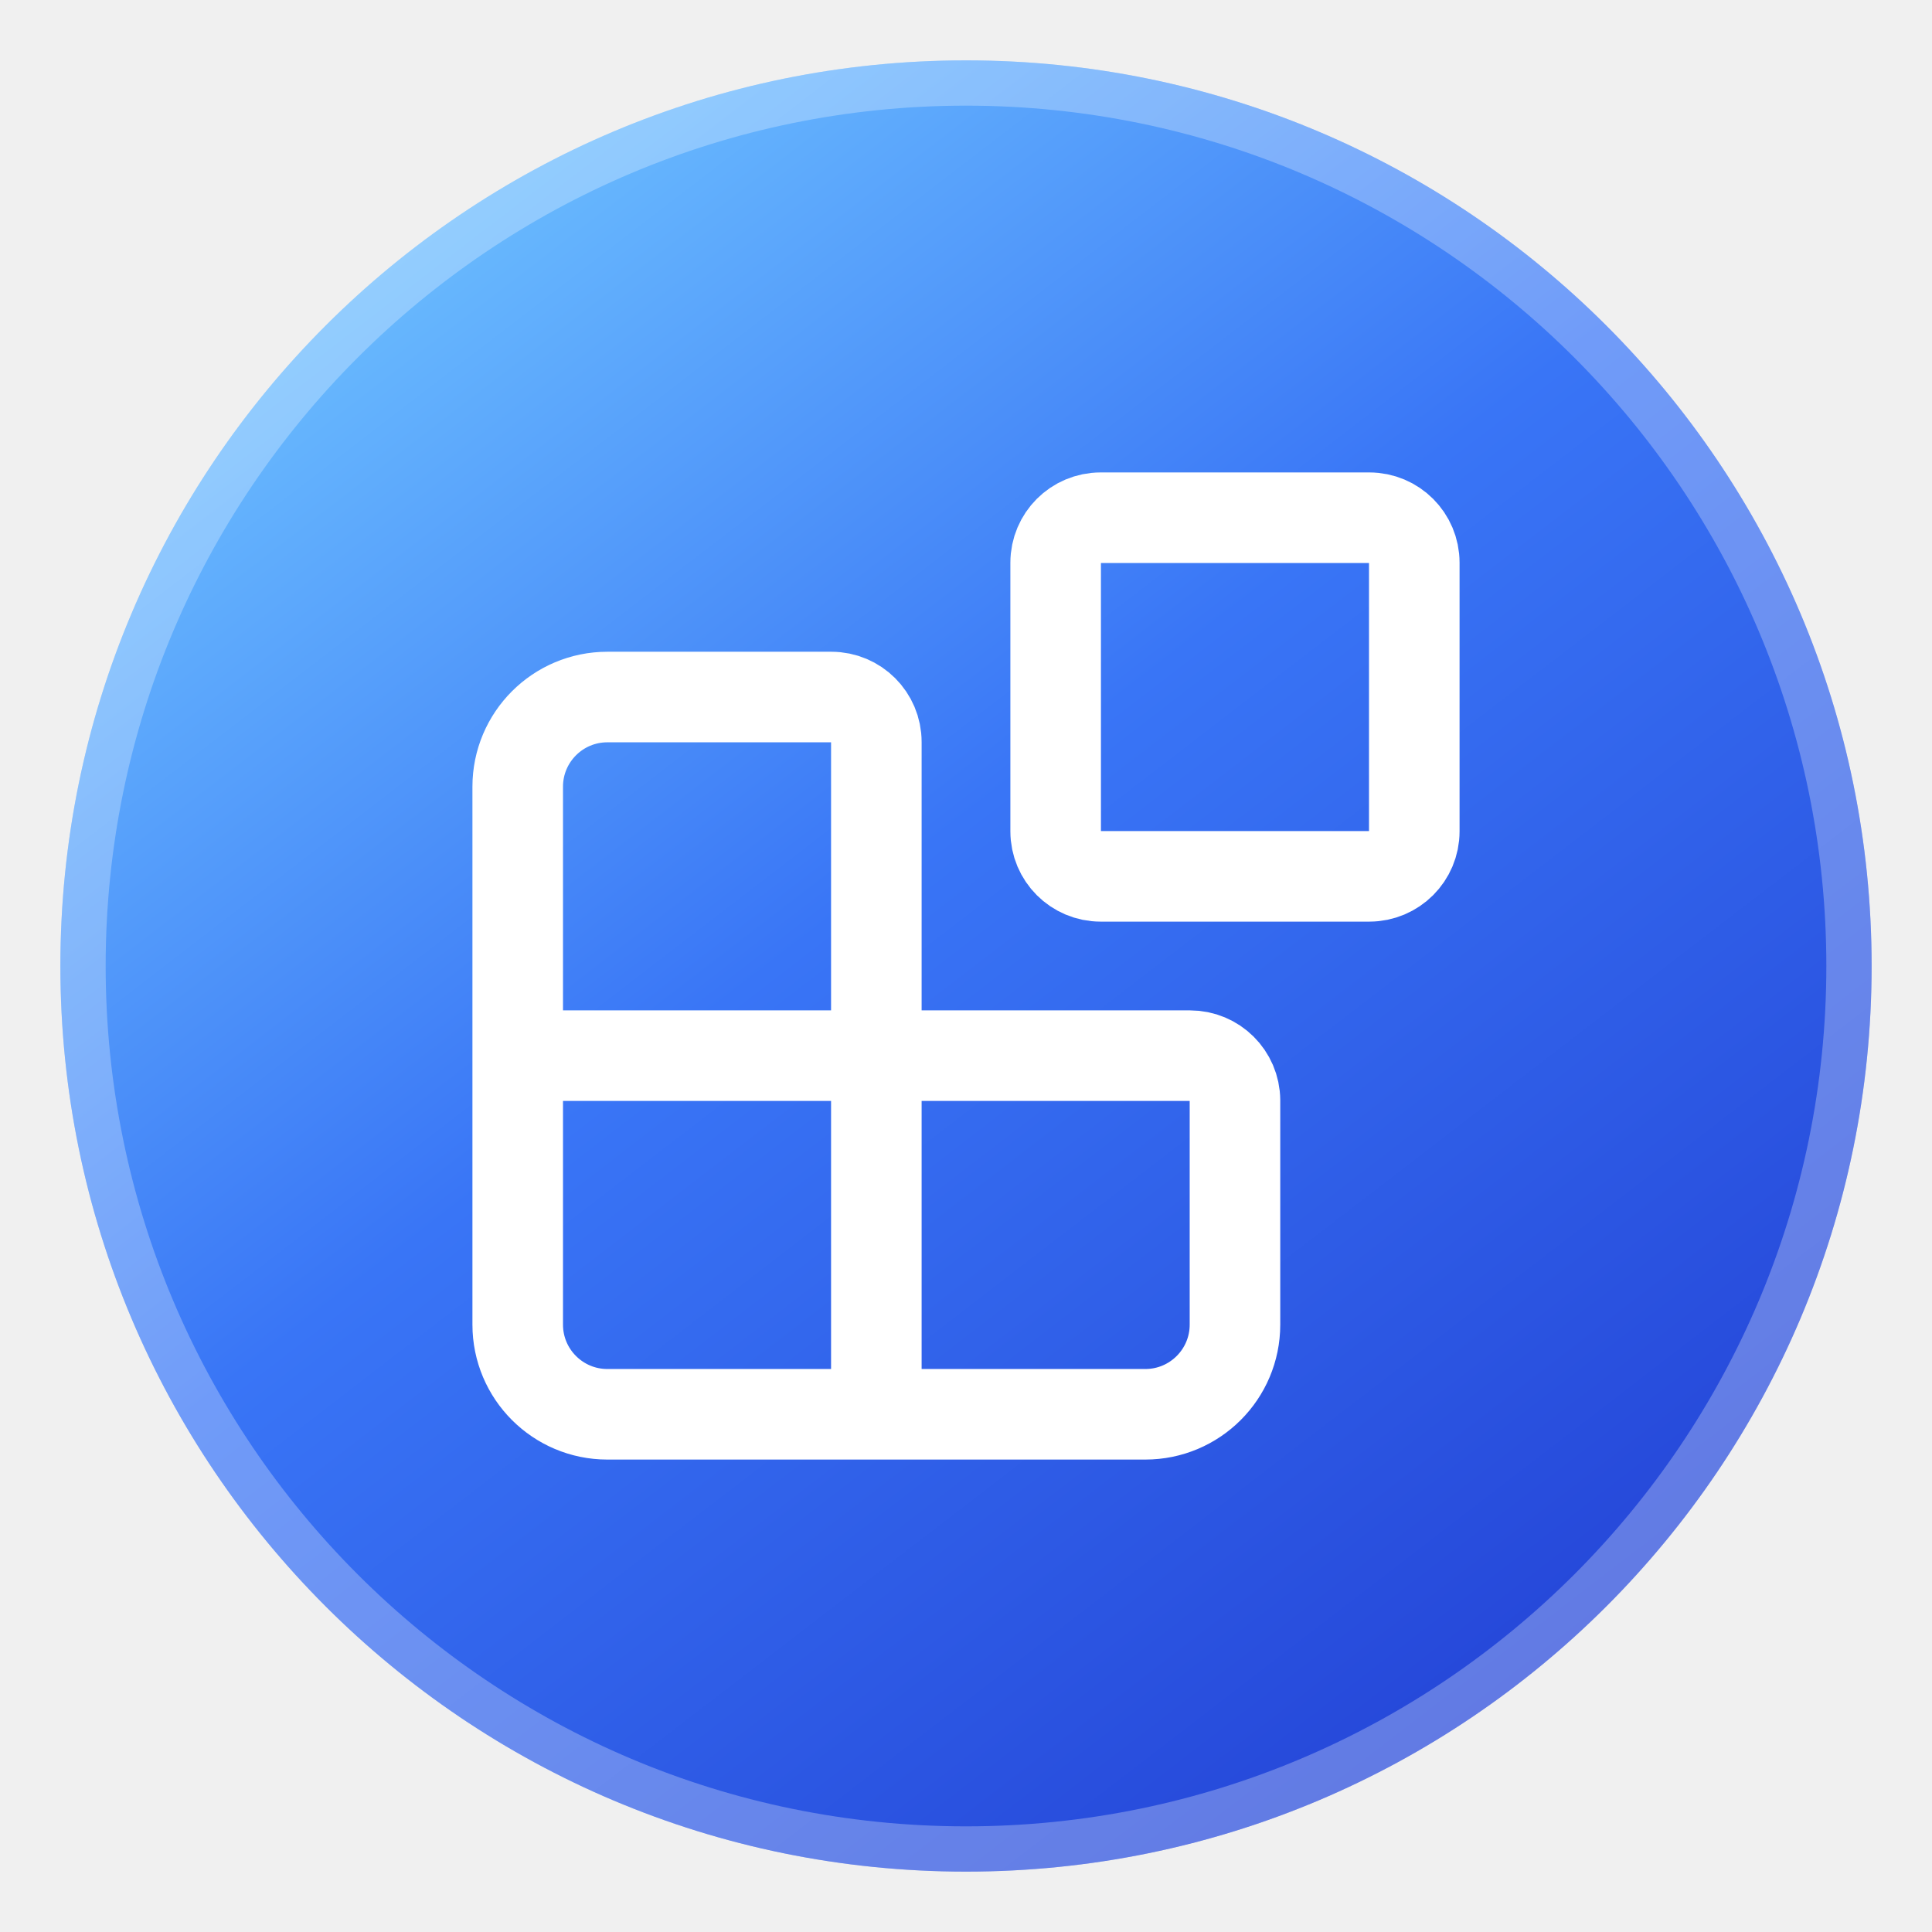
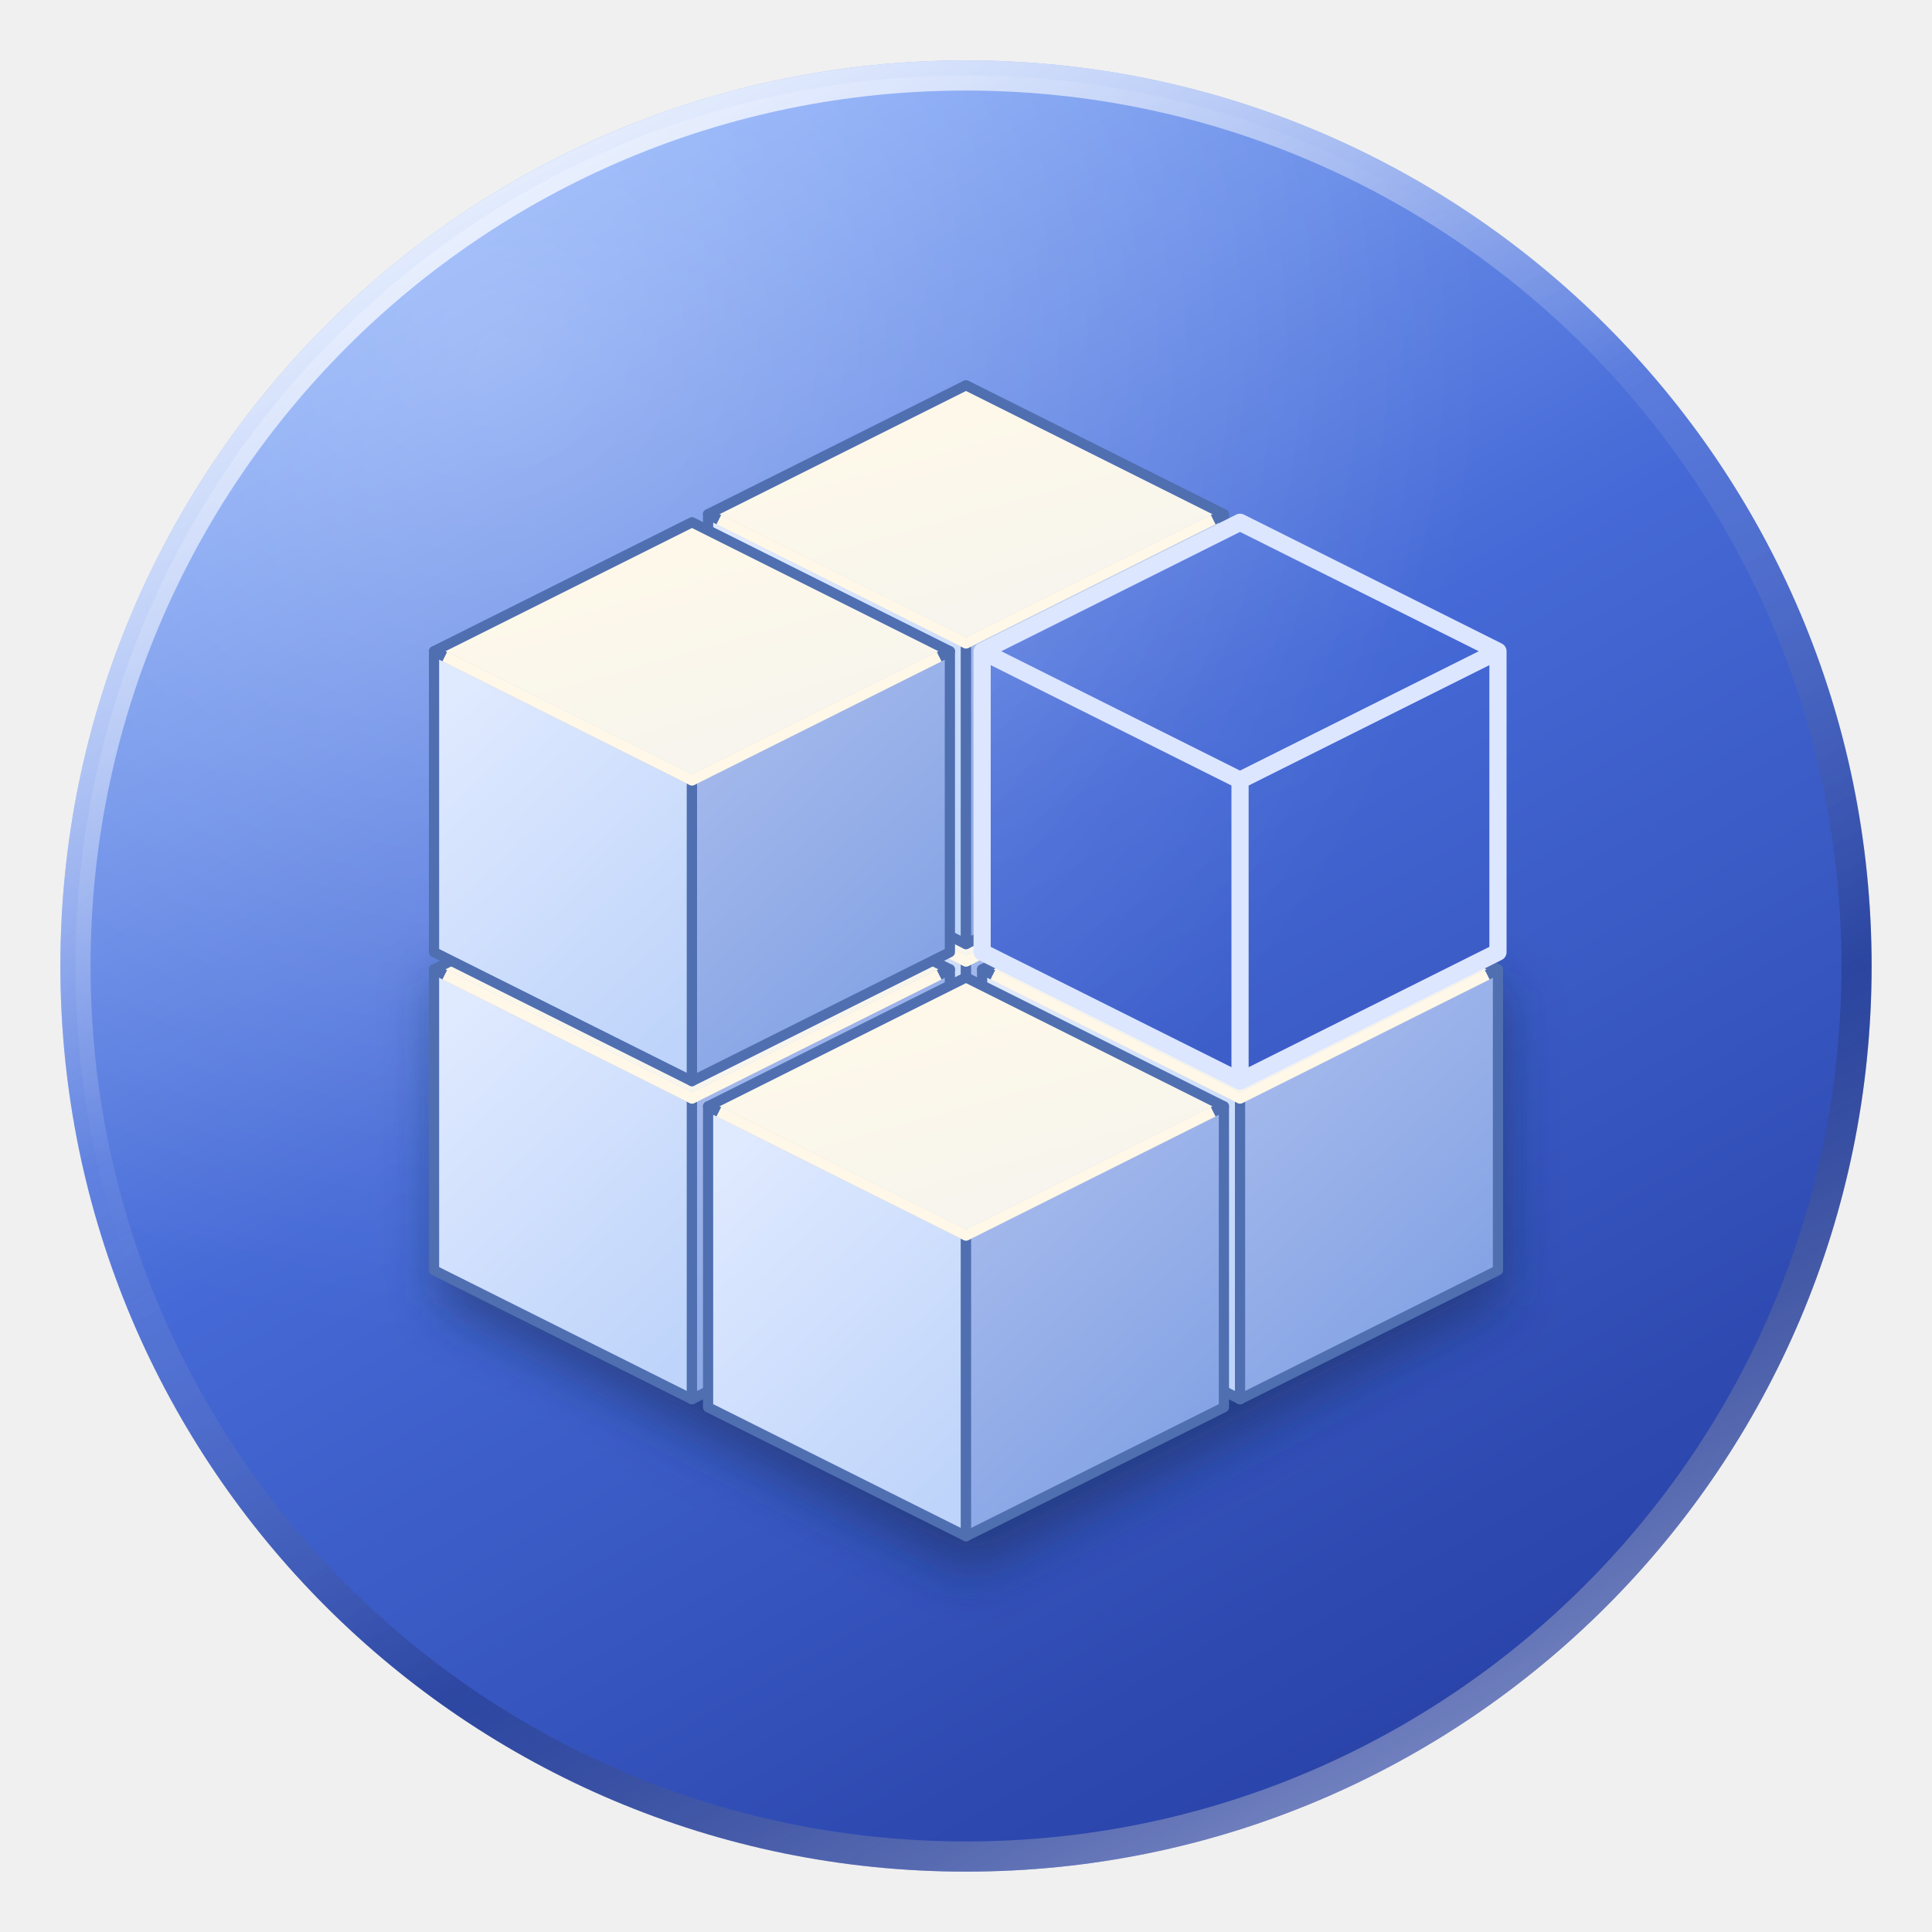
- <svg xmlns="http://www.w3.org/2000/svg" width="64" height="64" viewBox="0 0 64 64" fill="none" role="img" aria-labelledby="cloakyard-mark-title" data-logo-spec="cloakyard-mark-v1" data-glyph-keyline="42">
+ <svg xmlns="http://www.w3.org/2000/svg" width="64" height="64" viewBox="0 0 64 64" role="img" aria-labelledby="title description" data-logo-spec="cloakyard-mark-v2">
  <defs>
-     <linearGradient id="yard-fill" x1="11" y1="6" x2="51" y2="58" gradientUnits="userSpaceOnUse">
-       <stop stop-color="#6FC3FF" />
-       <stop offset="0.45" stop-color="#3975F6" />
-       <stop offset="1" stop-color="#2444D7" />
+     <linearGradient id="enamel" x1=".19" y1="0" x2=".75" y2="1">
+       <stop offset="0" stop-color="#96baff" />
+       <stop offset=".47" stop-color="#4569d6" />
+       <stop offset="1" stop-color="#263fa4" />
    </linearGradient>
-     <radialGradient id="yard-light" cx="0" cy="0" r="1" gradientTransform="translate(20 13) rotate(48) scale(35)">
-       <stop stop-color="white" stop-opacity="0.42" />
-       <stop offset="0.58" stop-color="white" stop-opacity="0" />
+     <linearGradient id="rim" x1=".24" y1="0" x2=".76" y2="1">
+       <stop stop-color="#fff" stop-opacity=".88" />
+       <stop offset=".39" stop-color="#fff" stop-opacity=".08" />
+       <stop offset=".7" stop-color="#0a1540" stop-opacity=".24" />
+       <stop offset="1" stop-color="#fff" stop-opacity=".46" />
+     </linearGradient>
+     <radialGradient id="bloom" cx=".24" cy=".16" r=".8">
+       <stop stop-color="#fff" stop-opacity=".27" />
+       <stop offset=".68" stop-color="#fff" stop-opacity="0" />
    </radialGradient>
+     <linearGradient id="lit-roof" x1=".22" y1="0" x2=".78" y2="1">
+       <stop stop-color="#fff9e8" />
+       <stop offset="1" stop-color="#f5f4ef" />
+     </linearGradient>
+     <linearGradient id="lit-west" x1=".22" y1="0" x2=".78" y2="1">
+       <stop stop-color="#e0eaff" />
+       <stop offset="1" stop-color="#bed4fa" />
+     </linearGradient>
+     <linearGradient id="lit-east" x1=".22" y1="0" x2=".78" y2="1">
+       <stop stop-color="#a8bced" />
+       <stop offset="1" stop-color="#7f9fe3" />
+     </linearGradient>
+     <filter id="contact" x="-28%" y="-30%" width="160%" height="180%">
+       <feGaussianBlur stdDeviation="5" />
+     </filter>
+     <g id="block" stroke="#4f6fb1" stroke-width="1.9" stroke-linejoin="round">
+       <path d="M-48 24 0 48V104L-48 80Z" fill="url(#lit-west)" />
+       <path d="M0 48 48 24V80L0 104Z" fill="url(#lit-east)" />
+       <path d="M0 0 48 24 0 48-48 24Z" fill="url(#lit-roof)" />
+       <path opacity="1" d="m-46 25 46 23 46-23" fill="none" stroke="#fff8e9" stroke-width="2" />
+     </g>
+     <g id="enamel-face">
+       <circle cx="32" cy="32" r="30" fill="url(#enamel)" stroke="none" stroke-width="0" />
+       <circle cx="32" cy="32" r="29.5" opacity="1" fill="url(#bloom)" stroke="url(#rim)" stroke-width="1" />
+     </g>
+     <clipPath id="open-cell">
+       <path transform="translate(32 23.3) scale(.178) translate(51 -33.7)" d="M0 0 48 24V80L0 104 -48 80V24Z" />
+     </clipPath>
+     <style>
+       @media (prefers-color-scheme: dark) {
+         [stop-color="#96baff"] { stop-color: #6b89cd }
+         [stop-color="#4569d6"] { stop-color: #364c91 }
+         [stop-color="#263fa4"] { stop-color: #23316b }
+         [stop-color="#f5f4ef"] { stop-color: #eef5fa }
+         [stop-color="#bed4fa"] { stop-color: #a8cae9 }
+         [stop-color="#7f9fe3"] { stop-color: #80a2db }
+         [stroke="#4f6fb1"] { stroke: #324e82 }
+         [stroke="#dce6ff"] { stroke: #c7dcf6 }
+       }
+     </style>
  </defs>
-   <circle cx="32" cy="32" r="30" fill="url(#yard-fill)" />
-   <circle cx="32" cy="32" r="29.25" fill="url(#yard-light)" stroke="white" stroke-opacity="0.28" stroke-width="1.5" />
-   <g stroke="white" stroke-width="3" stroke-linecap="round" stroke-linejoin="round">
-     <path d="M29.03 46.85V24.58a1.49 1.49 0 0 0-1.49-1.49h-7.42a2.97 2.97 0 0 0-2.97 2.97v17.82a2.97 2.97 0 0 0 2.97 2.97h17.82a2.97 2.97 0 0 0 2.97-2.97v-7.43a1.49 1.49 0 0 0-1.49-1.48H17.15" />
-     <rect x="34.97" y="17.15" width="11.88" height="11.88" rx="1.49" />
+   <g id="disc">
+     <use href="#enamel-face" />
+   </g>
+   <g id="artwork">
+     <g id="ground" transform="translate(32 23.3) scale(.178)">
+       <path d="M-99 49-1 0l100 50v57L0 158-99 107Z" transform="translate(1 4)" fill="#142954" opacity=".55" filter="url(#contact)" />
+       <use href="#block" x="0.0" y="0.0" />
+       <use href="#block" x="-51.0" y="25.5" />
+       <use href="#block" x="51.0" y="25.5" />
+       <use href="#block" x="0.0" y="51.0" />
+     </g>
+     <g id="tier" transform="translate(32 23.3) scale(.178)">
+       <use href="#block" x="0.0" y="-59.2" />
+       <use href="#block" x="-51.0" y="-33.7" />
+     </g>
+     <g id="future">
+       <use href="#enamel-face" clip-path="url(#open-cell)" />
+       <g transform="translate(32 23.3) scale(.178) translate(51 -33.7)" fill="none" stroke="#dce6ff" stroke-width="3.2" stroke-linejoin="round">
+         <path d="M0 0 48 24V80L0 104 -48 80V24ZM-48 24 0 48 48 24M0 48v56" />
+       </g>
+     </g>
  </g>
</svg>
